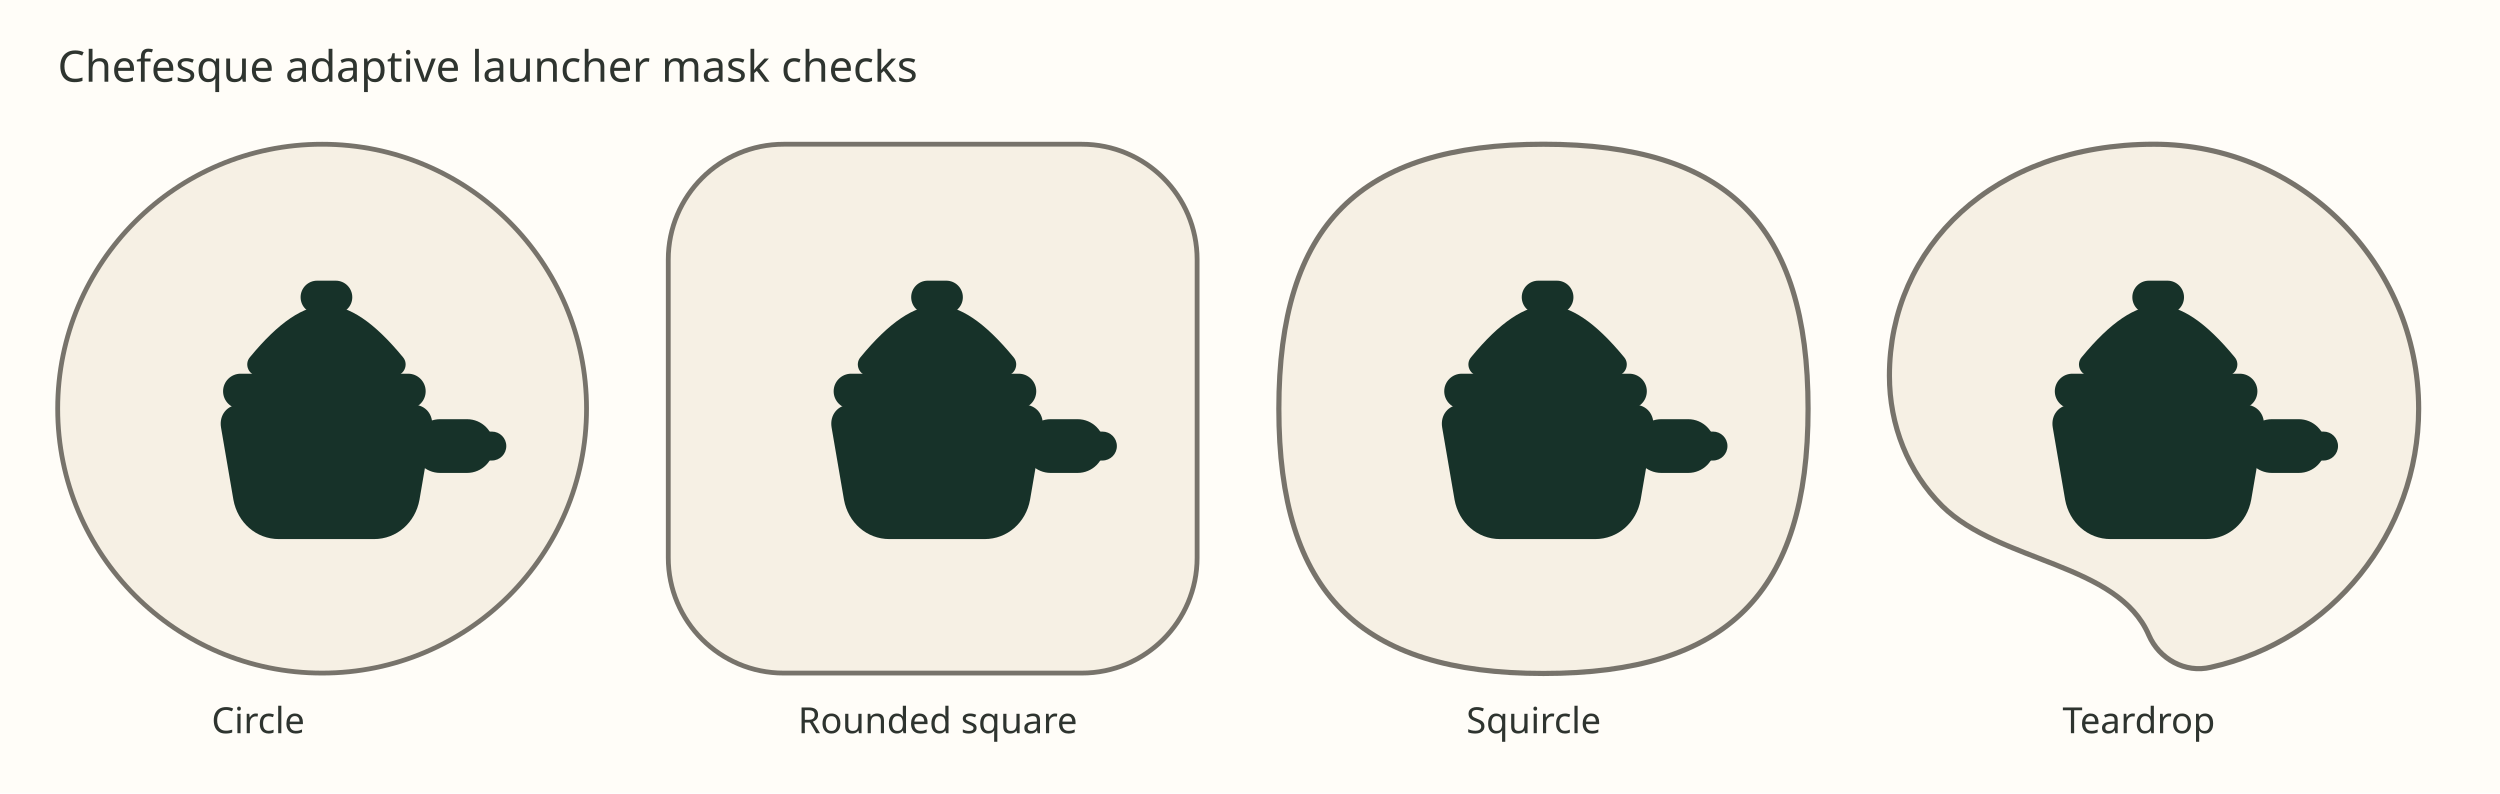
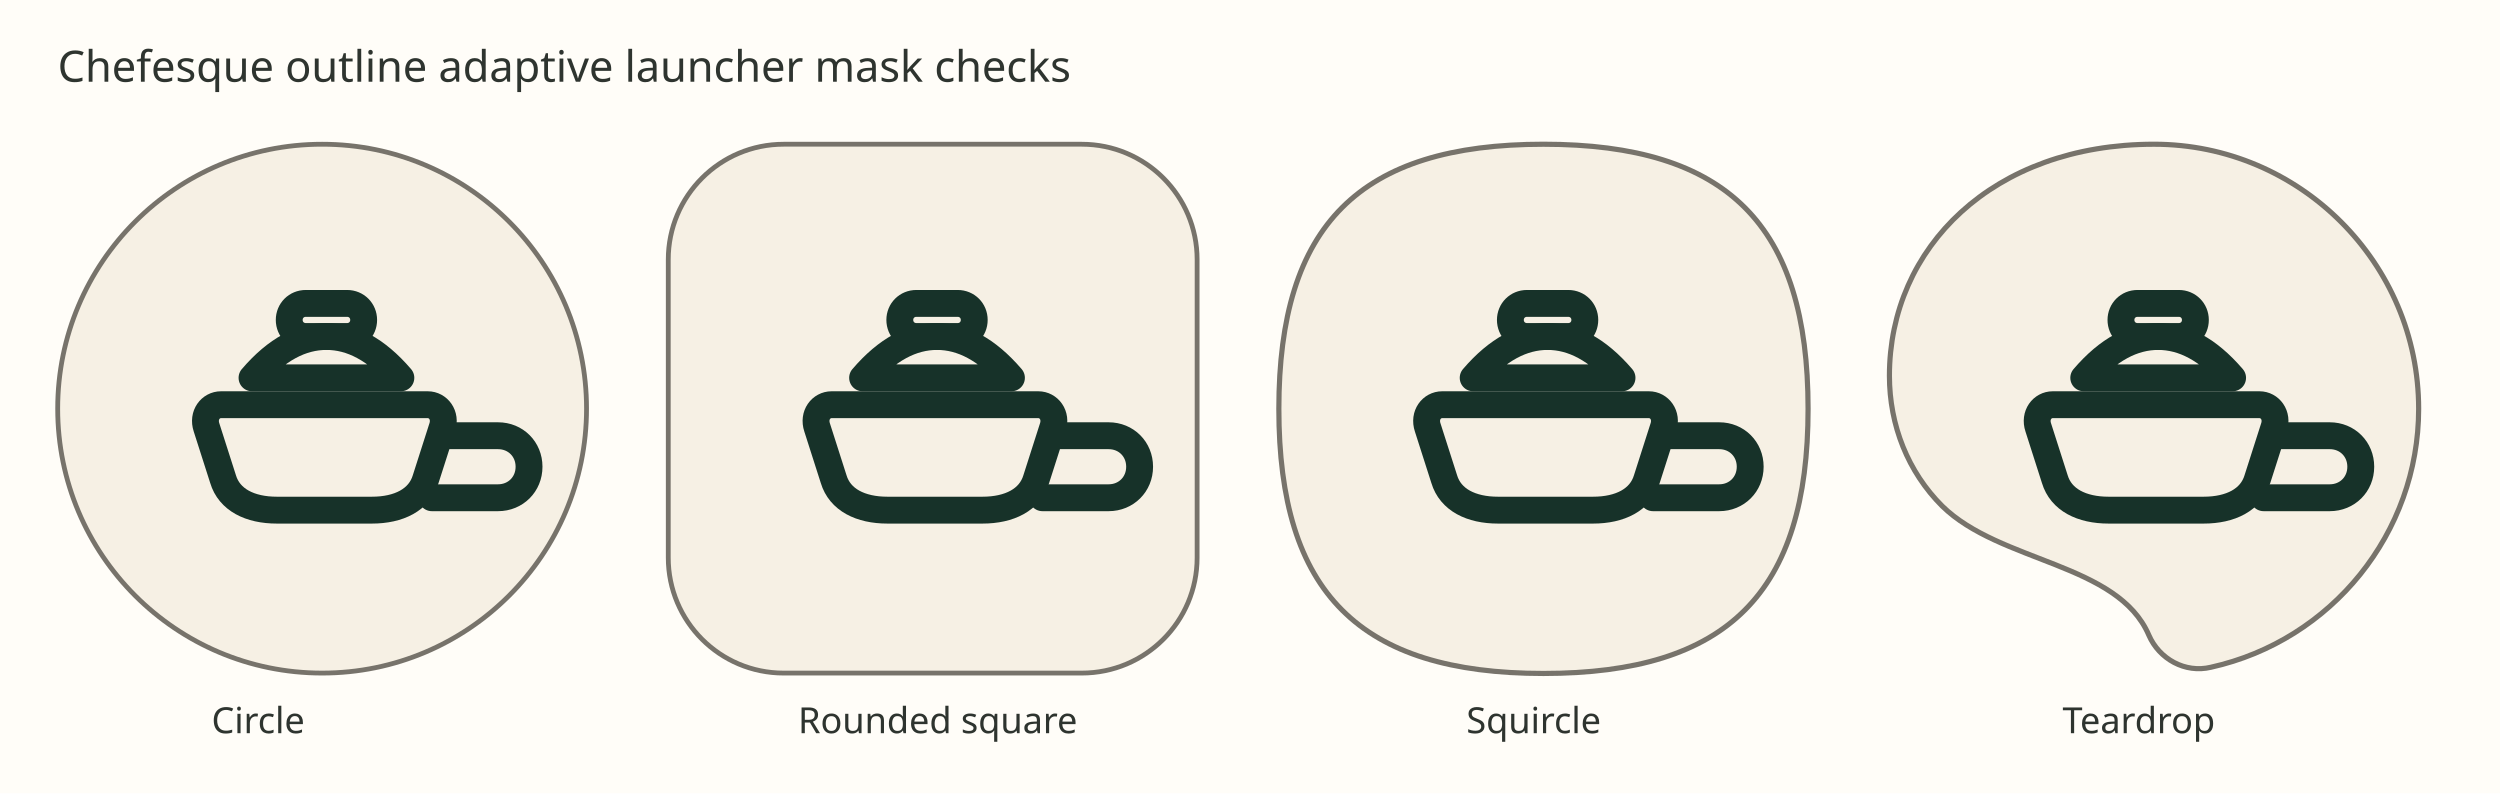
<svg xmlns="http://www.w3.org/2000/svg" width="1040" height="330" viewBox="0 0 1040 330" role="img" aria-labelledby="title desc">
  <defs>
-     <g id="saucepan" fill="#173229">
-       <rect x="160" y="222" width="196" height="34" rx="17" />
-       <path d="M176 252h168c12 0 20 10 18 22l-12 70c-4 22-22 38-44 38H214c-22 0-40-16-44-38l-12-70c-2-12 6-22 18-22z" />
-       <path d="M186 206c28-34 52-50 74-50s46 16 74 50c6 7 1 18-8 18H194c-9 0-14-11-8-18z" />
-       <rect x="235" y="132" width="50" height="32" rx="16" />
-       <rect x="344" y="266" width="78" height="52" rx="26" />
-       <rect x="392" y="278" width="42" height="28" rx="14" />
+     <g id="saucepan" fill="none" stroke="#173229" stroke-width="26" stroke-linecap="round" stroke-linejoin="round">
+       <path d="M158 252H358C368 252 376 262 372 274L356 324C350 344 330 354 304 354H212C186 354 166 344 160 324L144 274C140 262 148 252 158 252Z" />
+       <path d="M188 226C212 198 236 186 260 186C284 186 308 198 332 226H188Z" />
+       <path d="M240 154H280C289 154 296 161 296 170C296 179 289 186 280 186H240C231 186 224 179 224 170C224 161 231 154 240 154Z" />
+       <path d="M372 282H426C443 282 456 295 456 312C456 329 443 342 426 342H362" />
    </g>
    <g id="logo">
      <rect width="512" height="512" fill="#F6F0E4" />
      <use href="#saucepan" />
    </g>
    <clipPath id="circle">
      <circle cx="256" cy="256" r="256" />
    </clipPath>
    <clipPath id="round">
      <rect width="512" height="512" rx="112" />
    </clipPath>
    <clipPath id="squircle">
      <path d="M256 0C78 0 0 78 0 256s78 256 256 256 256-78 256-256S434 0 256 0z" />
    </clipPath>
    <clipPath id="teardrop">
      <path d="M256 0c141 0 256 115 256 256 0 120-84 224-201 250-25 6-50-8-60-31C221 405 107 405 51 350 18 317 0 272 0 224 0 100 100 0 256 0z" />
    </clipPath>
  </defs>
  <rect width="1040" height="330" fill="#FFFDF8" />
-   <text x="24" y="34" font-family="sans-serif" font-size="18" fill="#2E342F">Chefesque adaptive launcher mask checks</text>
+   <text x="24" y="34" font-family="sans-serif" font-size="18" fill="#2E342F">Chefesque outline adaptive launcher mask checks</text>
  <g transform="translate(24 60) scale(.43)" clip-path="url(#circle)">
    <use href="#logo" />
  </g>
  <circle cx="134" cy="170" r="110" fill="none" stroke="#77736B" stroke-width="2" />
  <text x="88" y="305" font-family="sans-serif" font-size="15" fill="#2E342F">Circle</text>
  <g transform="translate(278 60) scale(.43)" clip-path="url(#round)">
    <use href="#logo" />
  </g>
  <rect x="278" y="60" width="220" height="220" rx="48" fill="none" stroke="#77736B" stroke-width="2" />
  <text x="332" y="305" font-family="sans-serif" font-size="15" fill="#2E342F">Rounded square</text>
  <g transform="translate(532 60) scale(.43)" clip-path="url(#squircle)">
    <use href="#logo" />
  </g>
  <path transform="translate(532 60) scale(.43)" d="M256 0C78 0 0 78 0 256s78 256 256 256 256-78 256-256S434 0 256 0z" fill="none" stroke="#77736B" stroke-width="5" />
  <text x="610" y="305" font-family="sans-serif" font-size="15" fill="#2E342F">Squircle</text>
  <g transform="translate(786 60) scale(.43)" clip-path="url(#teardrop)">
    <use href="#logo" />
  </g>
  <path transform="translate(786 60) scale(.43)" d="M256 0c141 0 256 115 256 256 0 120-84 224-201 250-25 6-50-8-60-31C221 405 107 405 51 350 18 317 0 272 0 224 0 100 100 0 256 0z" fill="none" stroke="#77736B" stroke-width="5" />
  <text x="858" y="305" font-family="sans-serif" font-size="15" fill="#2E342F">Teardrop</text>
</svg>
